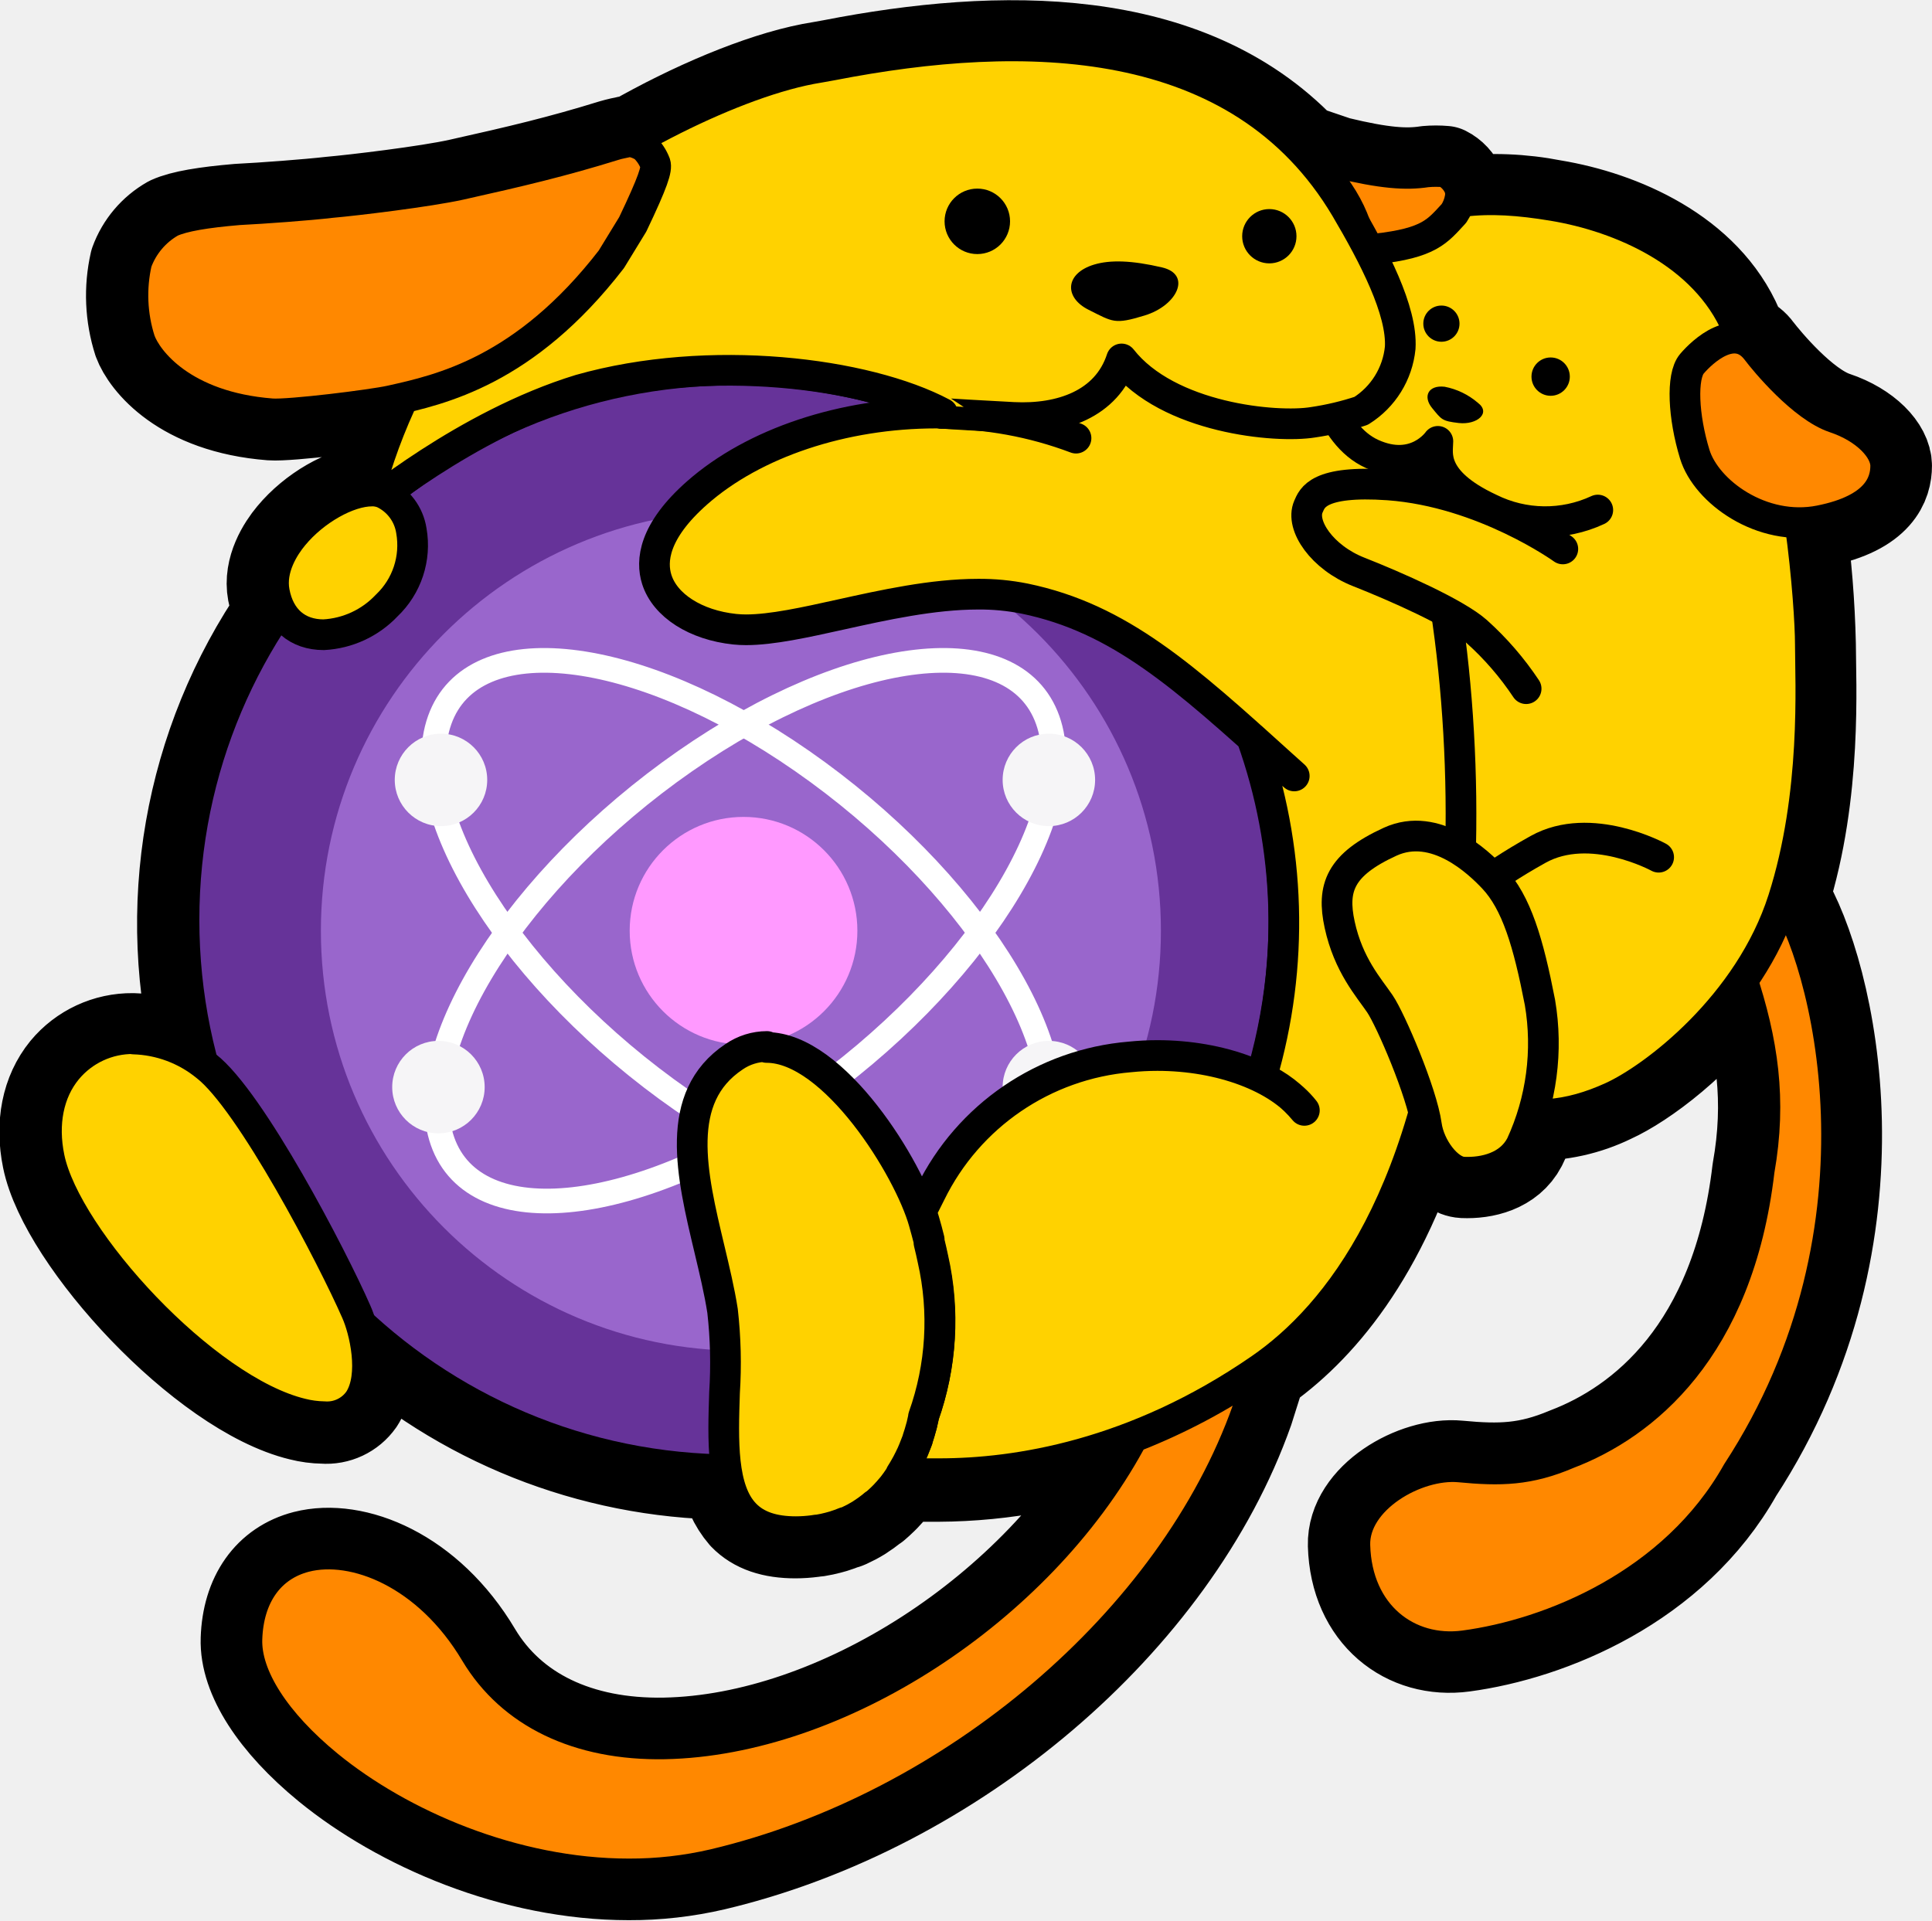
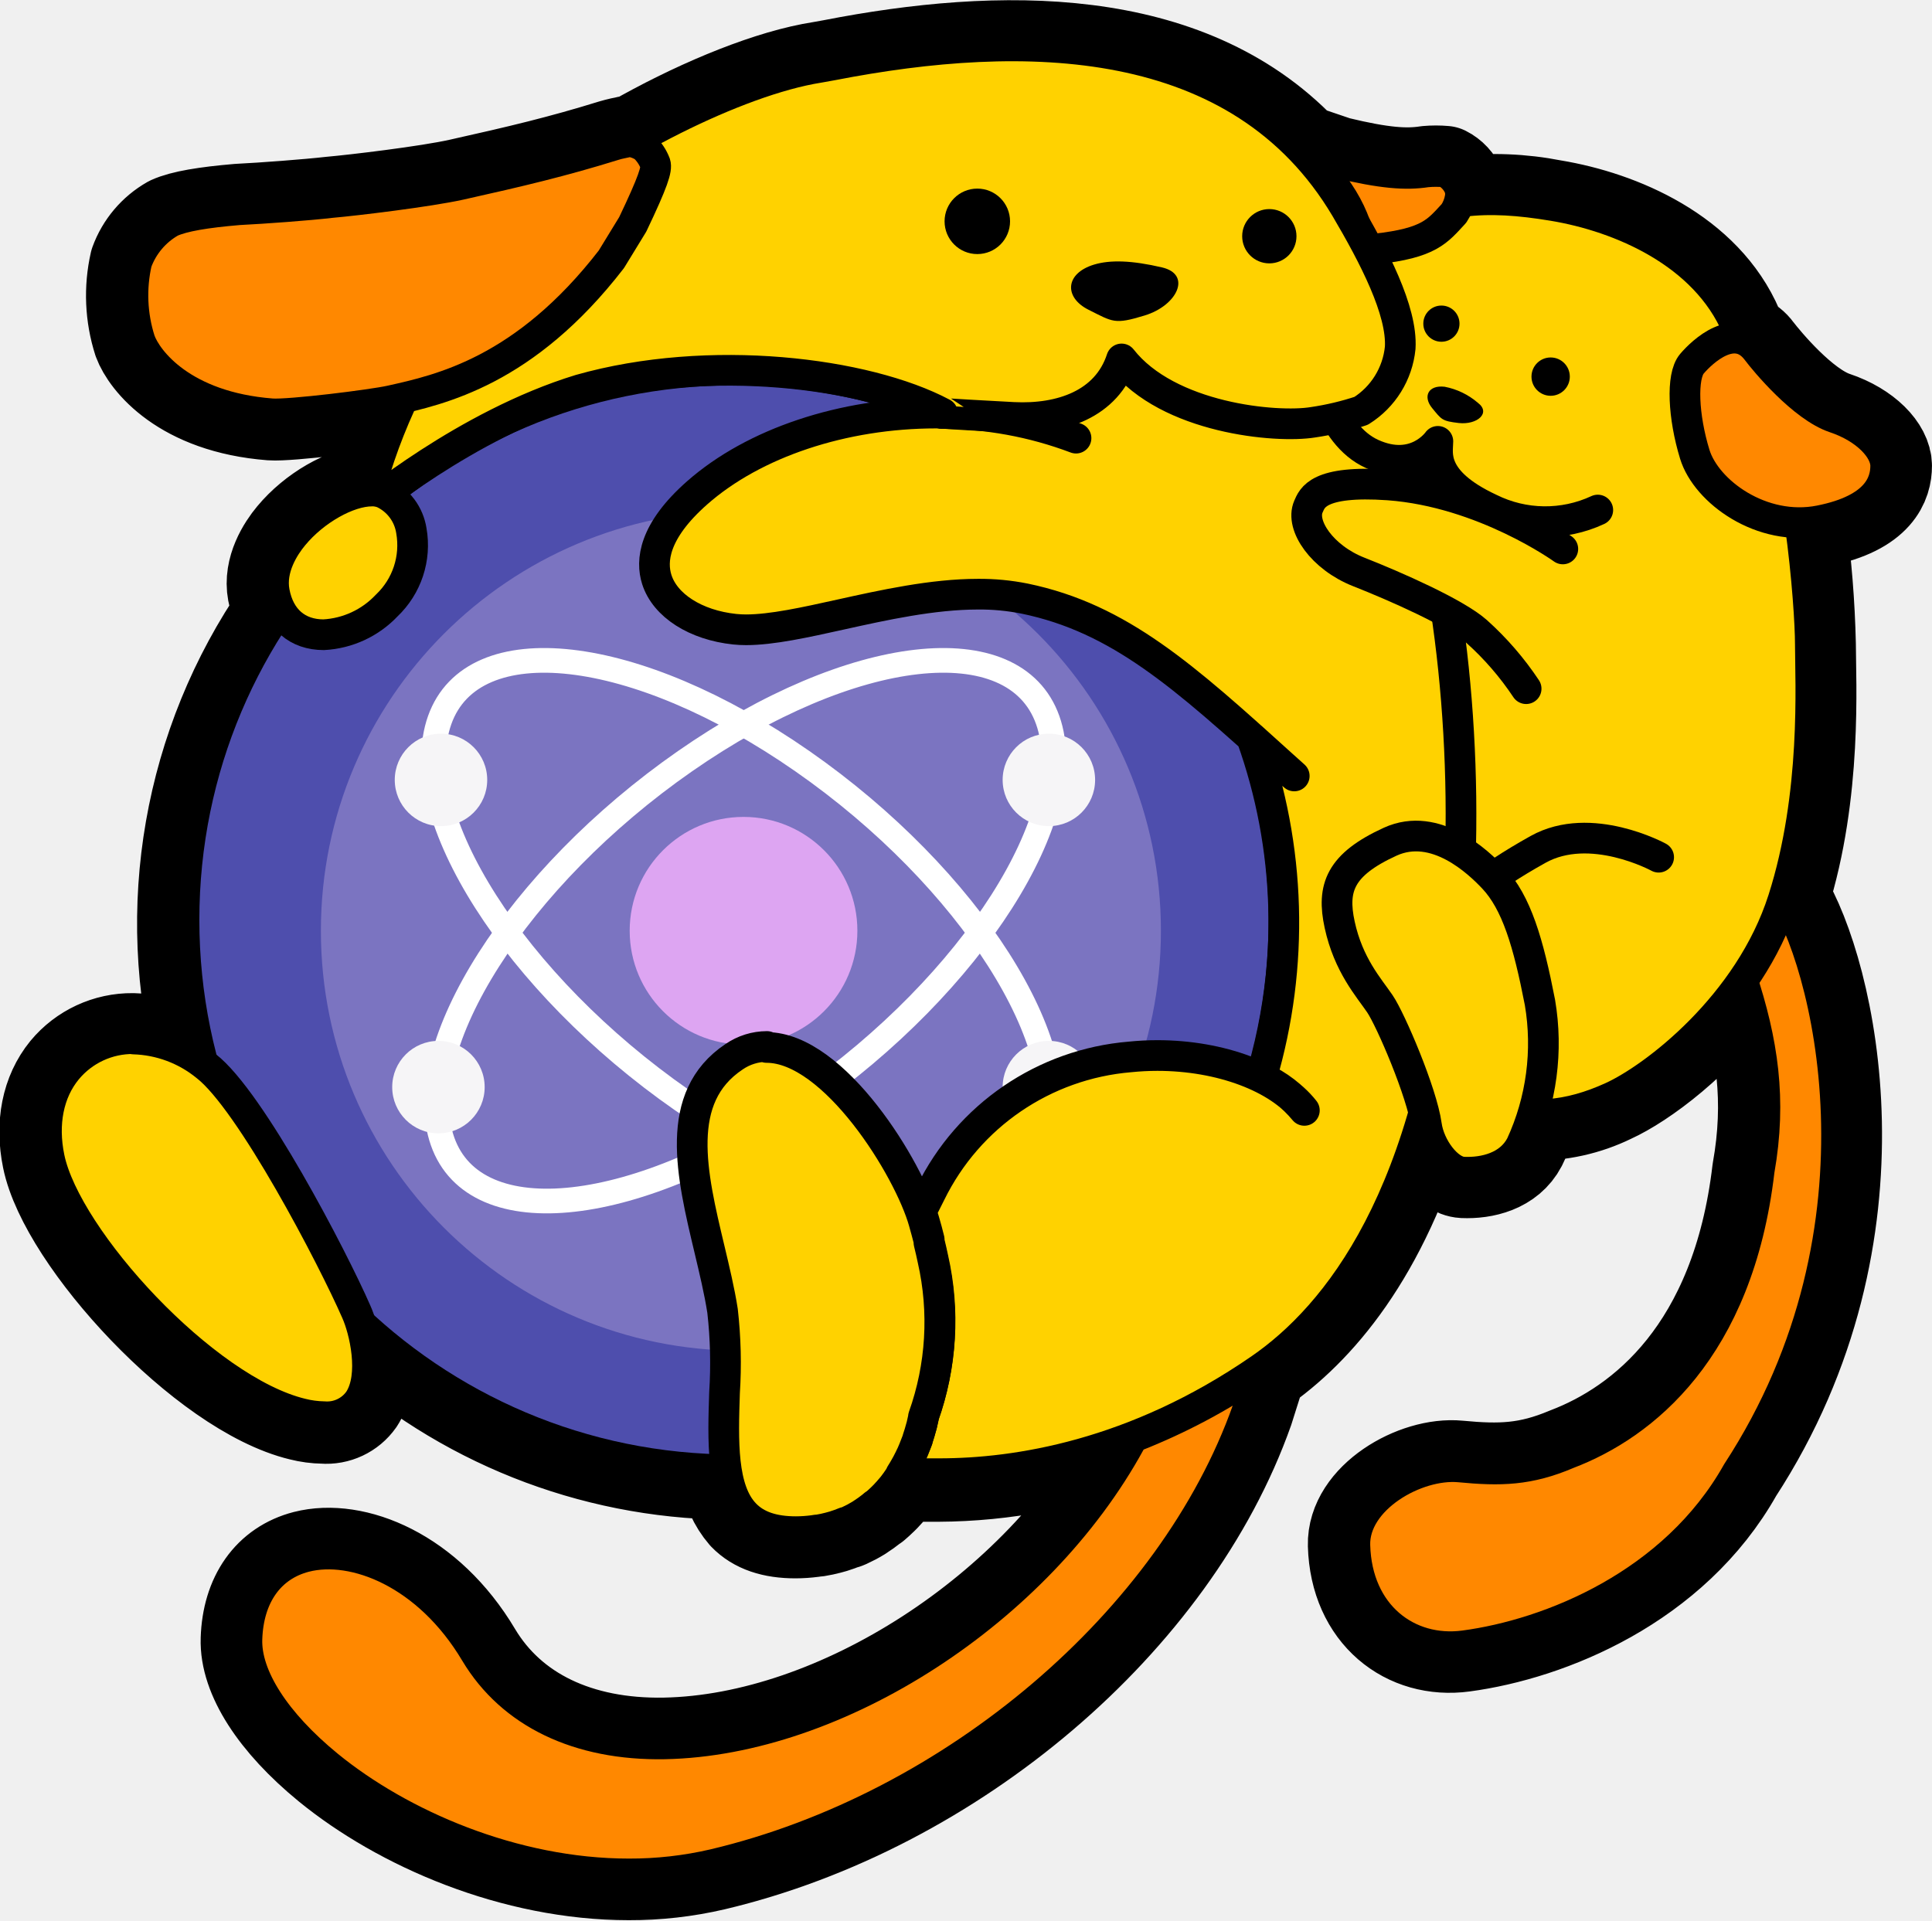
<svg xmlns="http://www.w3.org/2000/svg" id="stroke" viewBox="0 0 234.87 233.47">
  <defs>
-     <style>.cls-1,.cls-3{fill:#639;}.cls-1,.cls-10,.cls-12,.cls-2,.cls-9{stroke:#000;}.cls-1,.cls-7,.cls-9{stroke-miterlimit:10;}.cls-1,.cls-10,.cls-12,.cls-9{stroke-width:3.73px;}.cls-2{fill:#050505;stroke-width:11.25px;}.cls-10,.cls-12,.cls-2{stroke-linecap:round;stroke-linejoin:round;}.cls-4{clip-path:url(#clip-path);}.cls-5{fill:#96c;}.cls-6{fill:#f9f;}.cls-7,.cls-9{fill:none;}.cls-7{stroke:#fff;stroke-width:3px;}.cls-8{fill:#f6f5f7;}.cls-10{fill:#f80;}.cls-11,.cls-12{fill:#ffd200;}</style>
+     <style>.cls-1,.cls-3{fill:#4e4ead;}.cls-1,.cls-10,.cls-12,.cls-2,.cls-9{stroke:#000;}.cls-1,.cls-7,.cls-9{stroke-miterlimit:10;}.cls-1,.cls-10,.cls-12,.cls-9{stroke-width:3.73px;}.cls-2{fill:#050505;stroke-width:11.25px;}.cls-10,.cls-12,.cls-2{stroke-linecap:round;stroke-linejoin:round;}.cls-4{clip-path:url(#clip-path);}.cls-5{fill:#7b74c1;}.cls-6{fill:#dda5f2;}.cls-7,.cls-9{fill:none;}.cls-7{stroke:#fff;stroke-width:3px;}.cls-8{fill:#f6f5f7;}.cls-10{fill:#f80;}.cls-11,.cls-12{fill:#ffd200;}</style>
    <clipPath id="clip-path" transform="translate(-193.2 -303.04)">
      <path class="cls-1" d="M282.43,481.74a66.86,66.86,0,1,1,66.86-66.86A66.94,66.94,0,0,1,282.43,481.74Z" />
    </clipPath>
  </defs>
  <path class="cls-2" d="M422.44,359.67c0-2-2.34-4.56-6.2-5.85s-8.45-6.85-9.48-8.19a3.72,3.72,0,0,0-1.65-1.29c-.38-.69-.67-1.24-.75-1.42-3.88-9.08-14.15-13.47-22.34-14.83a37,37,0,0,0-11.44-.45,4.69,4.69,0,0,0,.12-.49,2.6,2.6,0,0,0-.08-1.28,3.69,3.69,0,0,0-1.76-1.9,12.19,12.19,0,0,0-2.2,0c-2.53.39-5.41.2-10.9-1.13l-4.3-1.46c-14-14.6-36.7-14.33-57.06-10.36-.86.17-1.73.3-2.59.46h0c-6.32,1.23-14.51,4.74-21.7,8.85a1.5,1.5,0,0,0-.32-.05c-.18,0-.36.06-.62.12l-.5.1c-.32.07-.61.15-1,.26-6.26,1.94-11.36,3.15-18.58,4.76-3.92.88-12.86,1.94-15.63,2.18-2.93.33-8.13.72-11.31.88-4,.34-6.77.8-8.26,1.48a9.33,9.33,0,0,0-4.16,4.92,18.09,18.09,0,0,0,.41,9.51c.88,2.38,5.17,8.06,16,8.9,2.18.16,12.24-1.09,14.47-1.59l1.53-.35-.16.37h0l-.21.51a77.4,77.4,0,0,0-3.67,10.49c-2.87.11-6.82,2.38-9.31,5.38-1.1,1.32-2.85,4-2.31,6.86a7.52,7.52,0,0,0,.84,2.35,66.72,66.72,0,0,0-9.61,55,14.38,14.38,0,0,0-8.36-3,10.38,10.38,0,0,0-8.11,3.76c-2.25,2.76-3,6.57-2.15,10.73,2,9.86,18.86,28.27,30.69,31.11a11.77,11.77,0,0,0,2.71.36,4.74,4.74,0,0,0,4.26-2c1.54-2.36,1.06-6.24.31-8.89a66.6,66.6,0,0,0,44.44,17.7,9.4,9.4,0,0,0,2.21,5c1.39,1.44,3.42,2.13,6.19,2.13a16.75,16.75,0,0,0,2.09-.14l.45-.07.14,0c.5-.08.95-.18,1.37-.29l.58-.16c.45-.14.9-.3,1.33-.48l.09,0,.29-.12a13.9,13.9,0,0,0,1.56-.83l.16-.11a14.05,14.05,0,0,0,1.2-.86l.27-.23.06,0c.31-.27.62-.54.9-.82l.07-.07.22-.22c.32-.33.62-.68.89-1l.1-.12c.29-.37.57-.76.85-1.19l.11-.17h4.65a65.55,65.55,0,0,0,23.55-4.51l-.32.58C319.39,498.89,295,514.66,274,515.06c-10.5.19-18.63-3.76-23-11.06-5.76-9.69-14.77-13.2-20.7-11.68-4.33,1.12-6.91,4.77-7.08,10-.15,4.53,3.45,10.13,9.86,15.38,8.75,7.15,22.53,13.17,36.56,13.17A45,45,0,0,0,280,529.7c29.12-6.89,55.78-29.6,64.84-55.21l1.58-5c6.84-4.72,14.92-13.79,19.86-31.12.13.52.23,1,.29,1.43.38,2.72,2.6,5.62,4.5,5.71,2.52.11,5.6-.61,7-3.29a21.18,21.18,0,0,0,1.43-3.69,21,21,0,0,0,9.6-2.13c3.74-1.7,10.71-6.74,15.87-14.17,2.49,7.72,3.52,14.64,2,23.13-2.56,21.77-14.13,30.92-23.25,34.39-4.76,2-8.15,2.1-13.2,1.62-5.27-.5-12.85,3.89-12.7,9.53.24,8.47,6.43,13.14,13.31,12.21,10.42-1.4,25.51-7.46,33.18-21.11,19-29.18,11.22-61,5.68-69.93,4-12.66,3.2-26.15,3.2-30.68A129.23,129.23,0,0,0,412,366.58a12.6,12.6,0,0,0,2.48-.24C421.51,364.93,422.44,361.66,422.44,359.67ZM368,356.72a6.37,6.37,0,0,0,.51,3.52l-3.3,0c-.15-.47-.3-.91-.45-1.37A6,6,0,0,0,368,356.72Zm-49.42-2.06-.45-.12Zm5.4,1.69q-.93-.37-1.9-.69Q323.08,356,324,356.35Zm-3-1-.87-.27Zm-7-1.54h0Zm2.08.34.19,0Zm33.1,57.94c.05,1.06.08,2.13.08,3.2s0,2-.08,3c0-1,.08-2,.08-3S349.26,413.12,349.21,412.06Zm0,7.2q-.06,1-.16,2.07C349.07,420.64,349.12,420,349.17,419.26Zm-.26,3.14q-.14,1.28-.33,2.55C348.71,424.1,348.82,423.25,348.91,422.4Zm-.6,4.22c-.06.33-.12.66-.18,1Q348.23,427.11,348.31,426.62Zm-.56,2.9,0,.07Zm-.82-31.83c0,.16.09.32.14.48C347,398,347,397.84,346.93,397.68Zm.58,2.3c.09.4.19.81.28,1.21C347.71,400.79,347.61,400.39,347.51,400Zm.61,2.86c.09.49.18,1,.26,1.47C348.3,403.82,348.21,403.33,348.12,402.84Zm.5,3c.08.56.15,1.13.22,1.69C348.77,407,348.7,406.4,348.62,405.83Zm.37,3.08c.06.67.11,1.34.15,2C349.1,410.25,349,409.58,349,408.91Zm-3.6-16.18h0l3.7,3.34Zm-15.83-46.05a13.79,13.79,0,0,0,1,1.16l-1.71.41A9.87,9.87,0,0,0,329.55,346.68ZM348.22,435l-.12-.07Zm1.34.91,0,0Zm1.32,1.16-.21-.2ZM358,330.41c-.39-.69-.79-1.37-1.19-2a39.18,39.18,0,0,0-4.37-6A20.28,20.28,0,0,1,358,330.41Zm-60.46,19.72a66.76,66.76,0,0,0-14.58-1.72A55.25,55.25,0,0,1,297.51,350.13Zm-33.69.86c.58-.16,1.16-.3,1.75-.44a66.7,66.7,0,0,0-25.13,12.73l-.27-.13C244.7,359.73,254.45,353,263.82,351Zm3-.74-.74.17Zm77.08,121c.84-.53,1.68-1.08,2.52-1.66C345.56,470.15,344.72,470.69,343.89,471.22Zm-7.73,4.29.89-.43Zm2.21-1.1c.71-.37,1.43-.76,2.15-1.17Q339.43,473.86,338.36,474.42Zm2.92-1.62c.61-.35,1.21-.71,1.82-1.09Q342.2,472.27,341.29,472.8Z" transform="translate(-193.2 -303.04)" />
  <g id="ball">
    <path class="cls-3" d="M282.43,481.74a66.86,66.86,0,1,1,66.86-66.86A66.94,66.94,0,0,1,282.43,481.74Z" transform="translate(-193.2 -303.04)" />
    <g class="cls-4">
      <circle class="cls-5" cx="90.07" cy="113.16" r="51.06" />
      <circle class="cls-6" cx="90.39" cy="113.16" r="13.84" />
      <path class="cls-7" d="M247,441.8c-4-11.38,9.15-32.07,29.47-46.21s40.06-16.38,44.1-5-9.15,32.07-29.47,46.21S251,453.18,247,441.8Z" transform="translate(-193.2 -303.04)" />
      <path class="cls-7" d="M320.22,441.8c4-11.38-9.15-32.07-29.47-46.21s-40.06-16.38-44.1-5,9.15,32.07,29.47,46.21S316.18,453.18,320.22,441.8Z" transform="translate(-193.2 -303.04)" />
      <circle class="cls-8" cx="127.51" cy="94.82" r="5.62" />
      <circle class="cls-8" cx="53.61" cy="94.82" r="5.62" />
      <circle class="cls-8" cx="127.51" cy="132.17" r="5.62" />
      <circle class="cls-8" cx="53.3" cy="132.17" r="5.62" />
    </g>
    <path class="cls-9" d="M282.43,481.74a66.86,66.86,0,1,1,66.86-66.86A66.94,66.94,0,0,1,282.43,481.74Z" transform="translate(-193.2 -303.04)" />
  </g>
  <g id="wapuu">
    <path class="cls-10" d="M346.41,469.57a74.65,74.65,0,0,1-15.49,8.22l-.32.58C319.39,498.89,295,514.66,274,515.06c-10.5.19-18.63-3.76-23-11.06-5.76-9.69-14.77-13.2-20.7-11.68-4.33,1.12-6.91,4.77-7.08,10-.15,4.53,3.45,10.13,9.86,15.38,8.75,7.15,22.53,13.17,36.56,13.17A45,45,0,0,0,280,529.7c29.12-6.89,55.78-29.6,64.84-55.21l1.58-5Z" transform="translate(-193.2 -303.04)" />
    <path class="cls-10" d="M409.65,411.42c5.53,7.94,14.28,40.66-5.25,70.6-7.67,13.66-22.75,19.72-33.18,21.11-6.88.92-13.08-3.75-13.31-12.21-.16-5.64,7.43-10,12.7-9.53,5,.48,8.44.42,13.2-1.62,9.11-3.47,20.69-12.62,23.25-34.39,1.53-8.67.43-15.71-2.18-23.63" transform="translate(-193.2 -303.04)" />
    <path class="cls-11" d="M392.31,357.55s8.67,21.94,8.93,52.55c0,0-30.87,6.63-34.44,9.95l-6.12-59.95S387.72,361.12,392.31,357.55Z" transform="translate(-193.2 -303.04)" />
    <path class="cls-12" d="M307.55,353.31a46.54,46.54,0,0,1,16.46,3,46.72,46.72,0,0,0-17-3.05h0c-11.3,0-22.16,3.62-29.05,9.69-5.34,4.7-5.62,8.32-4.92,10.53,1,3.18,4.73,5.56,9.48,6.06a13.44,13.44,0,0,0,1.38.07c3.13,0,7.19-.9,11.48-1.85,5.24-1.16,11.19-2.48,16.72-2.48a27.71,27.71,0,0,1,5.67.54c11.56,2.39,19.41,9.49,31.29,20.23l1.48,1.33-1.48-1.33-3.7-3.34a66.68,66.68,0,0,1,1.2,41.33,14.6,14.6,0,0,1,5.21,4c-3.13-4-10.15-6.67-17.87-6.67-1.12,0-2.24.06-3.33.17a29.74,29.74,0,0,0-24.25,16.56l-1.13,2.25h0c.14.4.26.78.36,1.13.22.74.42,1.48.61,2.26l0,.15,0,.09c.18.75.34,1.42.47,2.06a34.33,34.33,0,0,1-1.14,19.12l0,.09a17.78,17.78,0,0,1-.48,1.89c-.07.23-.15.48-.24.75l0,.05c-.12.35-.27.74-.47,1.2-.08.19-.16.37-.24.56l-.16.33-.05.11q-.17.35-.36.71l-.23.41c-.16.29-.34.58-.52.87l0,.08,0,0h4.65c9.37,0,23.75-2.21,39-12.73,9.37-6.45,21.12-21.05,23.88-54,1.7-20.29-.67-43.22-6.05-58.43-1.57-4.44-5.79-15.09-6.17-15.86" transform="translate(-193.2 -303.04)" />
    <path class="cls-12" d="M394.84,407.26s-8.26-4.52-14.66-.95c-6.66,3.72-8.83,6-10.88,8.2s-3.78,4.57-2.68,8.51,1.89,12,7.09,14.19,10.25,1.58,15.45-.79,16.71-11.19,20.81-24,3.31-26.48,3.31-31.06-1.42-23.49-5.68-32.63c0,0-3-5.21-3.25-5.86-3.88-9.08-14.15-13.47-22.34-14.83s-14-1-21.66,3.07-7,14.32-7,15.52,1.36,9.21,6.65,11.6,8-1.53,8-1.53c0,1.36-1,4.77,6.31,8.18a15.14,15.14,0,0,0,13.13.17" transform="translate(-193.2 -303.04)" />
    <path d="M368.82,350.06c-2-.23-2.67,1.19-1.52,2.59s1.18,1.58,3.24,1.82c2.24.25,3.95-1.23,2.32-2.46A8.69,8.69,0,0,0,368.82,350.06Z" transform="translate(-193.2 -303.04)" />
    <circle cx="175.23" cy="39.35" r="2.2" />
    <circle cx="188.51" cy="45.79" r="2.33" />
    <path class="cls-10" d="M406.76,345.63c1,1.34,5.62,6.9,9.48,8.19s6.2,3.86,6.2,5.85-.94,5.27-8,6.67-13.81-3.51-15.21-8.07-1.64-9.48-.35-11S404.07,342.12,406.76,345.63Z" transform="translate(-193.2 -303.04)" />
    <path class="cls-12" d="M383.19,369.78S373.58,362.85,362,362c-8.62-.6-9.27,1.59-9.74,2.64-1,2.29,1.69,6.19,6.11,7.93s11.83,5,14.36,7.26a36.39,36.39,0,0,1,6,6.94" transform="translate(-193.2 -303.04)" />
    <path class="cls-12" d="M374.73,409.77c-1.76-1.86-7-6.91-12.52-4.4-6.1,2.79-7.12,5.61-6.15,10.09,1.07,4.93,3.56,7.66,4.89,9.62s5.12,10.83,5.66,14.76c.38,2.72,2.6,5.62,4.5,5.71,2.52.11,5.6-.61,7-3.29a29.59,29.59,0,0,0,2.3-17.34C379,417.66,377.56,412.76,374.73,409.77Z" transform="translate(-193.2 -303.04)" />
    <path class="cls-10" d="M351.06,321.21l4.7,1.6c5.49,1.33,8.37,1.52,10.9,1.13a12.19,12.19,0,0,1,2.2,0,3.69,3.69,0,0,1,1.76,1.9,2.6,2.6,0,0,1,.08,1.28,4.88,4.88,0,0,1-.75,1.87c-2,2.15-2.94,3.6-9.52,4.32l-1.75.19C358.26,329.44,355.69,324.93,351.06,321.21Z" transform="translate(-193.2 -303.04)" />
    <path class="cls-12" d="M316.39,353.79c5.76.29,11.36-1.6,13.16-7.11,5.66,7.23,18.82,8.43,23.27,7.7a34.39,34.39,0,0,0,5.85-1.39,10.24,10.24,0,0,0,4.75-7.66c.27-4.5-3.19-11.15-6.64-17-12.86-21.63-39.16-21.9-62.38-17.38-.86.17-1.73.3-2.59.46h0c-10.45,2-26,10.28-33.69,17.18h0c-.68.62-1.34,1.26-2,1.9-.48.47-.94,1-1.4,1.44l0,0h0a63.77,63.77,0,0,0-12.65,19.77h0l-.21.51A68.82,68.82,0,0,0,237.5,365s12.31-10.33,26.21-14.58c15.69-4.45,34.74-2.1,44.08,2.87C307.8,353.31,313.2,353.63,316.39,353.79Z" transform="translate(-193.2 -303.04)" />
    <path class="cls-10" d="M269.17,320.37c.26-.06.43-.09.62-.12a4.31,4.31,0,0,1,1.74.67,5.45,5.45,0,0,1,1.33,2c.22.66-.24,2.16-2.74,7.4l-2.6,4.25c-10.52,13.61-20.77,15.84-26.83,17.19-2.23.5-12.29,1.75-14.47,1.59-10.85-.84-15.14-6.52-16-8.9a18.09,18.09,0,0,1-.41-9.51,9.33,9.33,0,0,1,4.16-4.92c1.49-.68,4.23-1.14,8.26-1.48,3.18-.16,8.38-.54,11.31-.88,2.77-.24,11.72-1.31,15.63-2.18,7.22-1.61,12.32-2.82,18.58-4.76.35-.11.63-.19,1-.26Z" transform="translate(-193.2 -303.04)" />
    <path class="cls-12" d="M238.4,362.74c-2.88,0-7,2.32-9.54,5.41-1.1,1.32-2.85,4-2.31,6.86.62,3.31,2.81,5.2,6,5.2a11.36,11.36,0,0,0,7.66-3.55,10.11,10.11,0,0,0,3-9.09,6.08,6.08,0,0,0-3.44-4.59,3.83,3.83,0,0,0-1.42-.25Z" transform="translate(-193.2 -303.04)" />
    <path d="M326.2,335.21c-3.55,1.08-3.65,4-.67,5.49s3.15,1.82,6.81.7c4-1.21,5.77-5,2.12-5.85S328.19,334.61,326.2,335.21Z" transform="translate(-193.2 -303.04)" />
    <circle cx="118.81" cy="26.91" r="3.98" />
    <circle cx="154.31" cy="28.72" r="3.3" />
    <path class="cls-12" d="M286.44,430.27a7.08,7.08,0,0,0-4,1.25c-7.4,4.93-5.16,14.3-3,23.36.6,2.53,1.23,5.14,1.6,7.54a56,56,0,0,1,.24,9.94c-.19,5.81-.39,11.8,2.49,14.77,1.39,1.44,3.42,2.13,6.19,2.13a16.76,16.76,0,0,0,2.09-.14l.45-.07.14,0c.5-.08.95-.18,1.37-.29l.58-.16c.45-.14.9-.3,1.33-.48l.09,0,.29-.12a13.91,13.91,0,0,0,1.56-.83l.16-.11a14.06,14.06,0,0,0,1.2-.86l.27-.23.06,0c.31-.27.62-.54.9-.82l.07-.07.22-.22c.32-.33.62-.68.89-1l.1-.12c.29-.37.57-.76.85-1.19l.13-.2,0-.08c.18-.29.36-.58.52-.87l.23-.41q.19-.36.36-.71l.05-.11.16-.33c.09-.19.16-.38.24-.56.19-.46.34-.86.47-1.2l0-.05c.09-.27.17-.52.24-.75a17.78,17.78,0,0,0,.48-1.89l0-.09a34.33,34.33,0,0,0,1.14-19.12c-.13-.64-.29-1.32-.47-2.06l0-.09,0-.15c-.2-.78-.4-1.52-.61-2.26-1.8-6.47-10.9-21.23-19.13-21.23Z" transform="translate(-193.2 -303.04)" />
    <path class="cls-12" d="M209.43,429.36a14.6,14.6,0,0,1,8.83,3.29c5.41,4.17,15.38,23.29,18.25,29.86,1,2.21,2.32,7.74.34,10.77a4.74,4.74,0,0,1-4.26,2,11.77,11.77,0,0,1-2.71-.36c-11.83-2.84-28.65-21.25-30.69-31.11-.86-4.16-.1-8,2.15-10.73a10.38,10.38,0,0,1,8.11-3.76" transform="translate(-193.2 -303.04)" />
  </g>
</svg>
